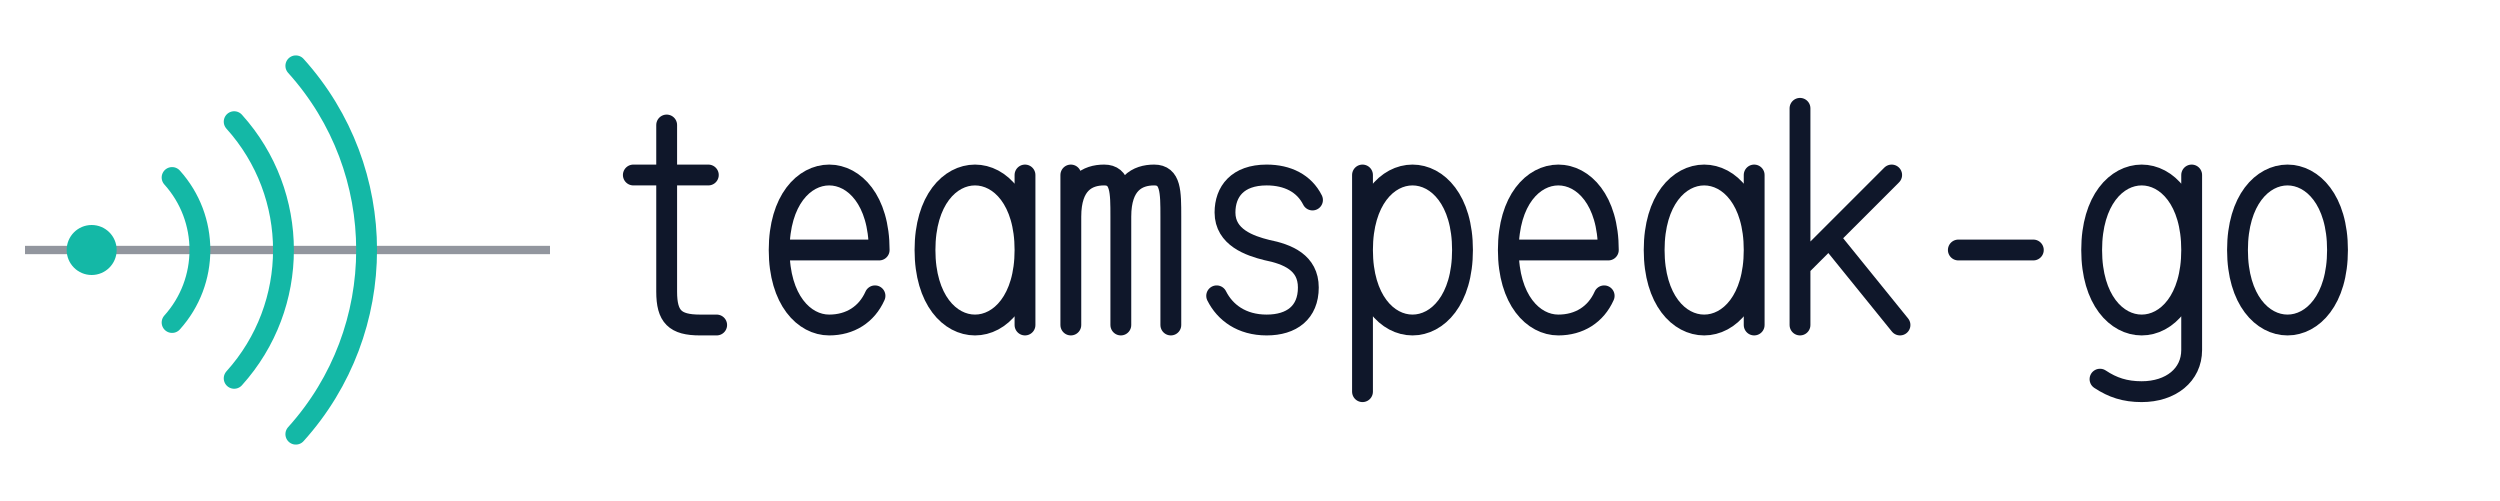
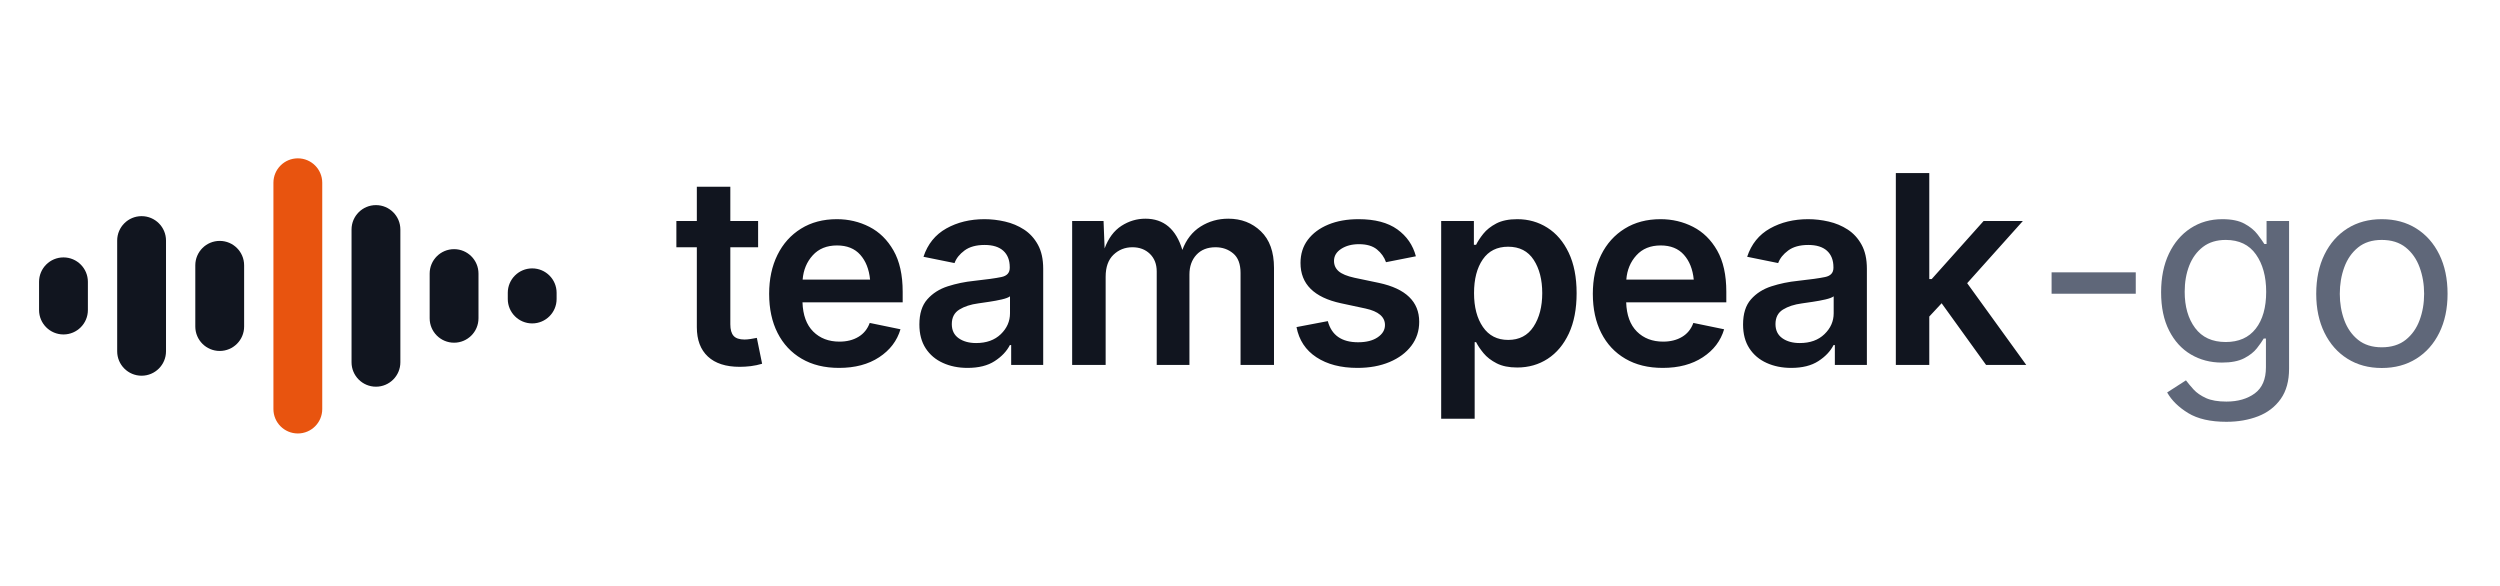
- <svg xmlns="http://www.w3.org/2000/svg" viewBox="0 0 600 120" fill="none" role="img" aria-label="teamspeak-go">
-   <path d="M6 60H132" stroke="#0f172a" stroke-opacity=".45" stroke-width="2" />
-   <g stroke="#14b8a6" stroke-width="5" stroke-linecap="round">
-     <path d="M41.3 42.6A26 26 0 0 1 41.3 77.4" />
-     <path d="M56.2 29.2A46 46 0 0 1 56.2 90.8" />
-     <path d="M71 15.8A66 66 0 0 1 71 104.2" />
-   </g>
-   <circle cx="22" cy="60" r="6" fill="#14b8a6" />
-   <g stroke="#0f172a" stroke-width="5" stroke-linecap="round" stroke-linejoin="round">
-     <path transform="translate(152 42)" d="M8 -12V28C8 34 10 36 16 36H20M0 0H18" />
-     <path transform="translate(187 42)" d="M0 18H24C24 6 18 0 12 0C6 0 0 6 0 18C0 30 6 36 12 36C17 36 21 33.5 23 29" />
-     <path transform="translate(222 42)" d="M0 18C0 6 6 0 12 0S24 6 24 18S18 36 12 36S0 30 0 18ZM24 0V36" />
-     <path transform="translate(257 42)" d="M0 36V0M0 10C0 2 4 0 8 0S12 4 12 10V36M12 10C12 2 16 0 20 0S24 4 24 10V36" />
-     <path transform="translate(292 42)" d="M23 6C21 2 17 0 12 0C5 0 2 4 2 9C2 15 8 17 12 18C17 19 22 21 22 27C22 33 18 36 12 36C6 36 2 33 0 29" />
-     <path transform="translate(327 42)" d="M0 0V52M0 18C0 6 6 0 12 0S24 6 24 18S18 36 12 36S0 30 0 18Z" />
-     <path transform="translate(362 42)" d="M0 18H24C24 6 18 0 12 0C6 0 0 6 0 18C0 30 6 36 12 36C17 36 21 33.5 23 29" />
-     <path transform="translate(397 42)" d="M0 18C0 6 6 0 12 0S24 6 24 18S18 36 12 36S0 30 0 18ZM24 0V36" />
-     <path transform="translate(432 42)" d="M0 -16V36M22 0L0 22M7 15L24 36" />
-     <path transform="translate(467 42)" d="M3 18H21" />
-     <path transform="translate(502 42)" d="M0 18C0 6 6 0 12 0S24 6 24 18S18 36 12 36S0 30 0 18ZM24 0V42C24 48 19 52 12 52C8 52 5 51 2 49" />
-     <path transform="translate(537 42)" d="M0 18C0 6 6 0 12 0S24 6 24 18S18 36 12 36S0 30 0 18Z" />
-   </g>
+ <svg xmlns="http://www.w3.org/2000/svg" viewBox="0 0 512.03 120" width="512.03" height="120">
+   <rect x="8" y="52.72" width="10" height="15.78" rx="5" fill="#11151F" />
+   <rect x="24" y="44.27" width="10" height="32.68" rx="5" fill="#11151F" />
+   <rect x="40" y="49.34" width="10" height="22.54" rx="5" fill="#11151F" />
+   <rect x="56" y="32.43" width="10" height="56.35" rx="5" fill="#E8540F" />
+   <rect x="72" y="42.01" width="10" height="37.19" rx="5" fill="#11151F" />
+   <rect x="88" y="51.03" width="10" height="19.16" rx="5" fill="#11151F" />
+   <rect x="104" y="54.97" width="10" height="11.27" rx="5" fill="#11151F" />
+   <path fill="#11151F" d="M155.27 45.26V50.64H149.58V66.43Q149.58 68.04 150.25 68.79Q150.92 69.54 152.5 69.54Q152.98 69.54 153.74 69.43Q154.51 69.31 155.01 69.2L156.09 74.5Q154.95 74.84 153.77 74.99Q152.58 75.13 151.5 75.13Q147.25 75.13 144.99 73.03Q142.72 70.92 142.72 67.01V50.64H138.53V45.26H142.72V38.25H149.58V45.26ZM171.85 75.35Q167.39 75.35 164.19 73.47Q160.99 71.6 159.26 68.2Q157.53 64.8 157.53 60.18Q157.53 55.65 159.23 52.21Q160.93 48.77 164.06 46.83Q167.18 44.89 171.4 44.89Q174.99 44.89 178.06 46.46Q181.13 48.03 183 51.31Q184.88 54.59 184.88 59.76V61.92H164.36Q164.49 65.85 166.56 67.91Q168.63 69.97 171.93 69.97Q174.2 69.97 175.82 68.99Q177.44 68.02 178.13 66.14L184.43 67.44Q183.37 71 180.06 73.17Q176.75 75.35 171.85 75.35ZM164.39 57.26H178.2Q177.89 54.09 176.19 52.18Q174.49 50.27 171.43 50.27Q168.29 50.27 166.46 52.29Q164.63 54.3 164.39 57.26ZM198.16 75.35Q195.36 75.35 193.12 74.33Q190.88 73.32 189.59 71.34Q188.3 69.36 188.3 66.46Q188.3 63.14 189.92 61.31Q191.54 59.47 194.11 58.64Q196.68 57.81 199.53 57.52Q203.38 57.1 205.09 56.74Q206.81 56.39 206.81 54.86V54.73Q206.81 52.56 205.49 51.36Q204.17 50.17 201.67 50.17Q199.08 50.17 197.55 51.3Q196.02 52.43 195.5 53.88L189.14 52.59Q190.43 48.69 193.82 46.79Q197.21 44.89 201.64 44.89Q203.72 44.89 205.85 45.38Q207.97 45.87 209.73 47.01Q211.5 48.16 212.58 50.13Q213.66 52.09 213.66 55.04V74.74H207.1V70.68H206.83Q205.86 72.58 203.72 73.96Q201.59 75.35 198.16 75.35ZM199.93 70.26Q203.09 70.26 204.98 68.44Q206.86 66.62 206.86 64.17V60.69Q206.39 61.05 205.17 61.33Q203.96 61.61 202.6 61.81Q201.24 62 200.35 62.14Q198.03 62.45 196.49 63.4Q194.94 64.35 194.94 66.38Q194.94 68.28 196.34 69.27Q197.74 70.26 199.93 70.26ZM219.59 74.74V45.26H226.02L226.24 50.88Q227.4 47.74 229.68 46.26Q231.96 44.79 234.59 44.79Q240.24 44.79 242.16 51.19Q243.35 48 245.91 46.39Q248.46 44.79 251.57 44.79Q255.56 44.79 258.24 47.37Q260.93 49.95 260.93 54.86V74.74H254.08V55.91Q254.08 53.17 252.58 51.91Q251.07 50.64 248.96 50.64Q246.46 50.64 245.03 52.2Q243.61 53.75 243.61 56.23V74.74H236.91V55.6Q236.91 53.36 235.52 52Q234.12 50.64 231.93 50.64Q229.66 50.64 228.05 52.18Q226.45 53.72 226.45 56.68V74.74ZM278.02 75.35Q272.93 75.35 269.62 73.17Q266.31 71 265.54 66.99L271.95 65.77Q273.11 70.1 278.15 70.1Q280.68 70.1 282.17 69.08Q283.66 68.07 283.66 66.57Q283.66 64.06 279.68 63.19L274.64 62.11Q266.36 60.32 266.36 53.86Q266.36 51.11 267.86 49.11Q269.37 47.11 272.04 46Q274.72 44.89 278.25 44.89Q283.26 44.89 286.18 46.97Q289.09 49.06 289.99 52.49L283.87 53.7Q283.34 52.17 282.02 51.09Q280.7 50.01 278.33 50.01Q276.17 50.01 274.69 50.97Q273.22 51.93 273.22 53.43Q273.22 54.73 274.18 55.56Q275.14 56.39 277.41 56.89L282.42 57.94Q290.67 59.71 290.67 65.91Q290.67 68.7 289.06 70.82Q287.45 72.95 284.59 74.15Q281.73 75.35 278.02 75.35ZM295.17 85.76V45.26H301.87V50.14H302.32Q302.82 49.11 303.8 47.88Q304.77 46.66 306.46 45.77Q308.15 44.89 310.76 44.89Q314.16 44.89 316.91 46.63Q319.67 48.37 321.29 51.76Q322.91 55.15 322.91 60.05Q322.91 64.9 321.32 68.31Q319.72 71.71 316.98 73.49Q314.24 75.27 310.73 75.27Q308.2 75.27 306.53 74.41Q304.85 73.55 303.85 72.34Q302.85 71.13 302.32 70.07H302.03V85.76ZM308.89 69.62Q312.31 69.62 314.09 66.9Q315.87 64.17 315.87 60.03Q315.87 55.91 314.12 53.22Q312.37 50.53 308.89 50.53Q305.48 50.53 303.69 53.13Q301.9 55.73 301.9 60.03Q301.9 64.32 303.72 66.97Q305.54 69.62 308.89 69.62ZM340.55 75.35Q336.09 75.35 332.89 73.47Q329.68 71.6 327.96 68.2Q326.23 64.8 326.23 60.18Q326.23 55.65 327.93 52.21Q329.63 48.77 332.76 46.83Q335.88 44.89 340.1 44.89Q343.69 44.89 346.76 46.46Q349.83 48.03 351.7 51.31Q353.57 54.59 353.57 59.76V61.92H333.06Q333.19 65.85 335.26 67.91Q337.33 69.97 340.63 69.97Q342.89 69.97 344.52 68.99Q346.14 68.02 346.82 66.14L353.12 67.44Q352.07 71 348.76 73.17Q345.45 75.35 340.55 75.35ZM333.09 57.26H346.9Q346.59 54.09 344.88 52.18Q343.18 50.27 340.13 50.27Q336.99 50.27 335.16 52.29Q333.32 54.3 333.09 57.26ZM366.86 75.35Q364.06 75.35 361.82 74.33Q359.58 73.32 358.29 71.34Q357 69.36 357 66.46Q357 63.14 358.62 61.31Q360.24 59.47 362.81 58.64Q365.38 57.81 368.23 57.52Q372.08 57.1 373.79 56.74Q375.51 56.39 375.51 54.86V54.73Q375.51 52.56 374.19 51.36Q372.87 50.17 370.36 50.17Q367.78 50.17 366.25 51.3Q364.72 52.43 364.19 53.88L357.84 52.59Q359.13 48.69 362.52 46.79Q365.91 44.89 370.34 44.89Q372.42 44.89 374.54 45.38Q376.67 45.87 378.43 47.01Q380.2 48.16 381.28 50.13Q382.36 52.09 382.36 55.04V74.74H375.8V70.68H375.53Q374.56 72.58 372.42 73.96Q370.28 75.35 366.86 75.35ZM368.62 70.26Q371.79 70.26 373.67 68.44Q375.56 66.62 375.56 64.17V60.69Q375.08 61.05 373.87 61.33Q372.66 61.61 371.3 61.81Q369.94 62 369.05 62.14Q366.72 62.45 365.18 63.4Q363.64 64.35 363.64 66.38Q363.64 68.28 365.04 69.27Q366.43 70.26 368.62 70.26ZM388.29 74.74V35.45H395.14V57.15H395.64L406.27 45.26H414.31L402.9 58L415 74.74H406.77L397.67 62.11L395.14 64.83V74.74Z" />
+   <path fill="#5F6779" d="M437.43 55.78V60.16H420.19V55.78ZM455.99 86.39Q451.09 86.39 448.16 84.6Q445.23 82.81 443.86 80.38L447.71 77.9Q448.35 78.75 449.28 79.78Q450.22 80.8 451.81 81.53Q453.41 82.25 455.99 82.25Q459.52 82.25 461.81 80.57Q464.09 78.88 464.09 75.24V69.33H463.64Q463.14 70.18 462.23 71.34Q461.32 72.5 459.62 73.38Q457.92 74.26 455.07 74.26Q451.54 74.26 448.71 72.59Q445.89 70.92 444.26 67.7Q442.62 64.48 442.62 59.87Q442.62 55.31 444.23 51.94Q445.84 48.58 448.67 46.74Q451.51 44.89 455.17 44.89Q458.02 44.89 459.72 45.83Q461.42 46.76 462.35 47.98Q463.27 49.19 463.77 49.98H464.22V45.26H468.83V75.5Q468.83 79.3 467.12 81.71Q465.4 84.13 462.49 85.26Q459.58 86.39 455.99 86.39ZM455.86 70.05Q459.87 70.05 462 67.32Q464.14 64.59 464.14 59.76Q464.14 55.07 462.04 52.1Q459.95 49.14 455.86 49.14Q453.06 49.14 451.19 50.57Q449.32 52.01 448.38 54.41Q447.45 56.81 447.45 59.76Q447.45 64.3 449.58 67.17Q451.72 70.05 455.86 70.05ZM487.81 75.37Q483.8 75.37 480.78 73.47Q477.77 71.58 476.08 68.15Q474.39 64.72 474.39 60.18Q474.39 55.57 476.08 52.13Q477.77 48.69 480.78 46.79Q483.8 44.89 487.81 44.89Q491.85 44.89 494.88 46.79Q497.91 48.69 499.6 52.13Q501.29 55.57 501.29 60.18Q501.29 64.72 499.6 68.15Q497.91 71.58 494.88 73.47Q491.85 75.37 487.81 75.37ZM487.81 71.13Q490.79 71.13 492.72 69.6Q494.64 68.07 495.56 65.58Q496.49 63.08 496.49 60.18Q496.49 57.26 495.56 54.74Q494.64 52.22 492.72 50.68Q490.79 49.14 487.81 49.14Q484.86 49.14 482.96 50.68Q481.06 52.22 480.14 54.73Q479.22 57.23 479.22 60.18Q479.22 63.08 480.14 65.58Q481.06 68.07 482.96 69.6Q484.86 71.13 487.81 71.13Z" />
</svg>
